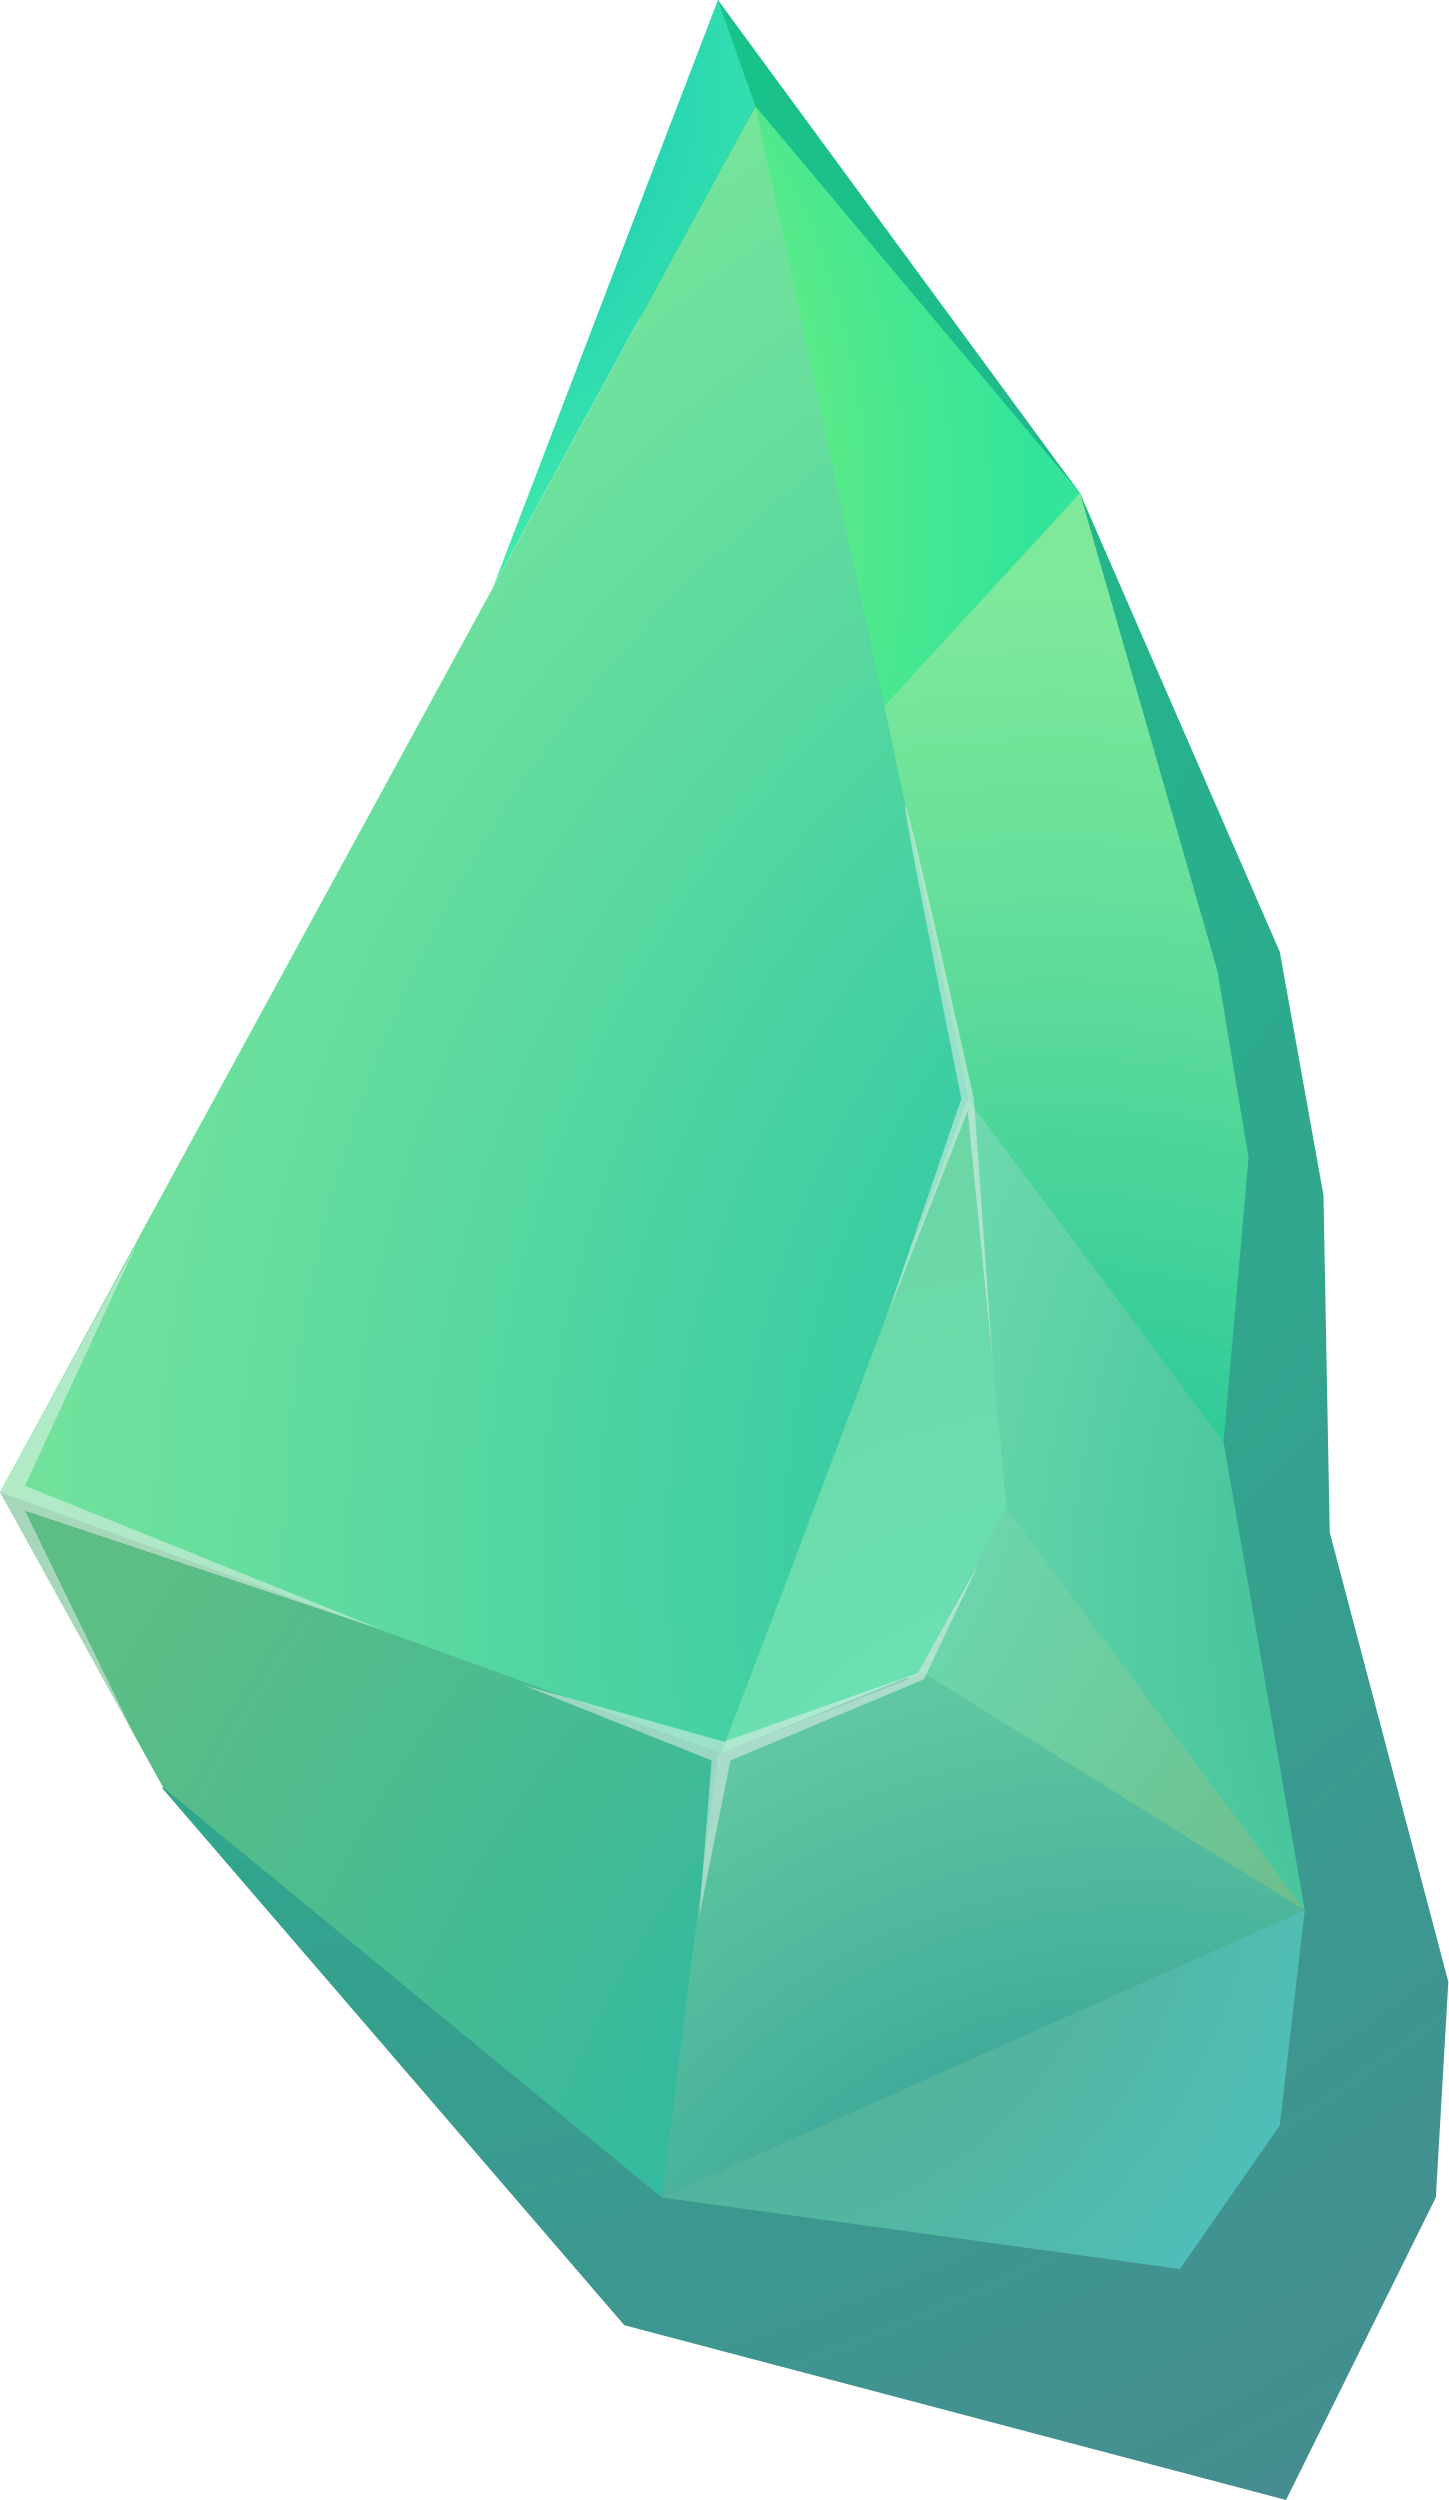
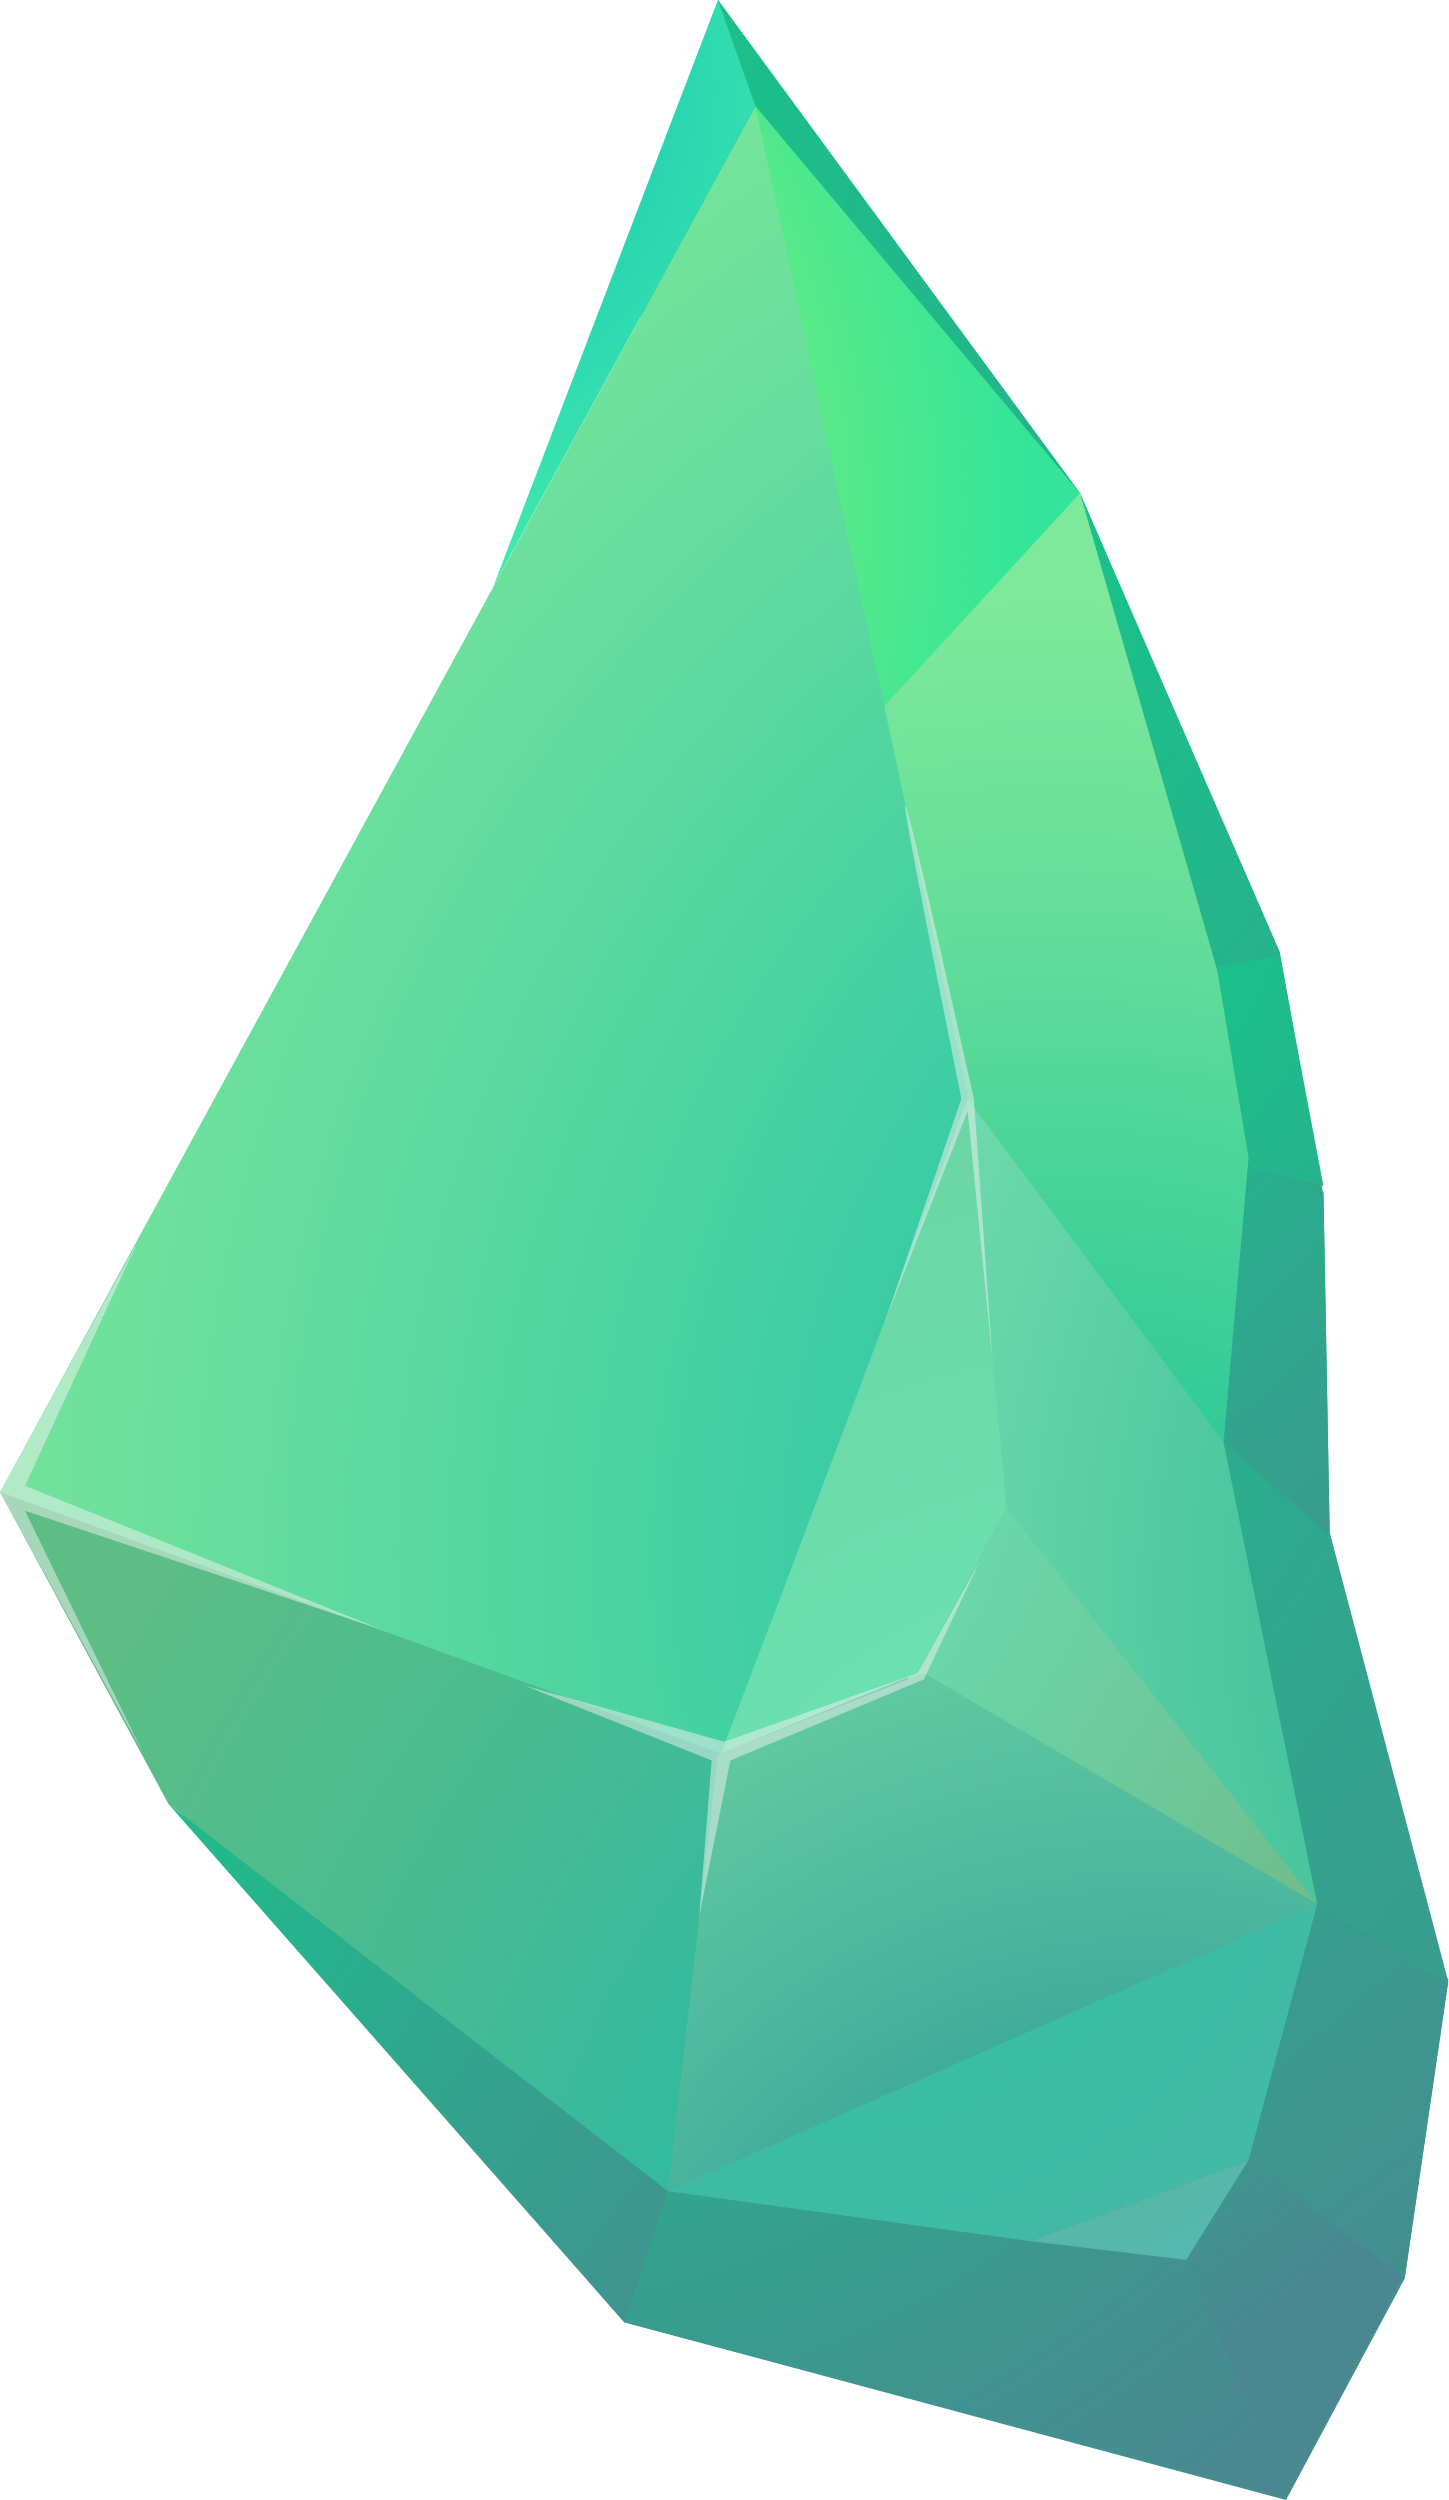
- <svg xmlns="http://www.w3.org/2000/svg" id="scroll" viewBox="0 0 232 400.462">
+ <svg xmlns="http://www.w3.org/2000/svg" xmlns:xlink="http://www.w3.org/1999/xlink" id="scroll" viewBox="0 0 232 400.462">
  <defs>
    <radialGradient id="radial-gradient" cx="1.545" cy="20.289" r="469.811" gradientUnits="userSpaceOnUse">
      <stop offset="0" stop-color="#07d887" />
      <stop offset="0.648" stop-color="#35a08e" />
      <stop offset="1" stop-color="#4a8791" />
    </radialGradient>
-     <radialGradient id="radial-gradient-2" cx="18.784" cy="77.445" r="148.958" gradientTransform="translate(-5.7546 5.6158) rotate(-1.8969)" gradientUnits="userSpaceOnUse">
+     <radialGradient id="radial-gradient-2" cx="-31.532" cy="257.002" r="215.544" xlink:href="#radial-gradient" />
+     <radialGradient id="radial-gradient-3" cx="73.286" cy="232.604" r="205.528" xlink:href="#radial-gradient" />
+     <radialGradient id="radial-gradient-4" cx="137.5" cy="273.712" r="118.156" xlink:href="#radial-gradient" />
+     <radialGradient id="radial-gradient-5" cx="79.054" cy="163.156" r="278.235" xlink:href="#radial-gradient" />
+     <radialGradient id="radial-gradient-6" cx="31.98" cy="144.007" r="373.006" xlink:href="#radial-gradient" />
+     <radialGradient id="radial-gradient-7" cx="118.546" cy="126.005" r="214.864" xlink:href="#radial-gradient" />
+     <radialGradient id="radial-gradient-8" cx="146.868" cy="134.231" r="197.459" xlink:href="#radial-gradient" />
+     <radialGradient id="radial-gradient-9" cx="82.399" cy="40.447" r="386.394" xlink:href="#radial-gradient" />
+     <radialGradient id="radial-gradient-10" cx="-49.215" cy="-40.075" r="580.564" xlink:href="#radial-gradient" />
+     <radialGradient id="radial-gradient-11" cx="18.784" cy="77.445" r="148.958" gradientTransform="translate(-5.7546 5.6158) rotate(-1.8969)" gradientUnits="userSpaceOnUse">
      <stop offset="0" stop-color="#ffff40" />
      <stop offset="0.038" stop-color="#f6fe44" />
      <stop offset="0.515" stop-color="#8ff171" />
      <stop offset="0.845" stop-color="#4de88e" />
      <stop offset="1" stop-color="#34e599" />
    </radialGradient>
-     <radialGradient id="radial-gradient-3" cx="169.022" cy="298.119" r="203.986" gradientUnits="userSpaceOnUse">
+     <radialGradient id="radial-gradient-12" cx="169.022" cy="298.119" r="203.986" gradientUnits="userSpaceOnUse">
      <stop offset="0" stop-color="#00b897" />
      <stop offset="0.266" stop-color="#25c698" />
      <stop offset="0.765" stop-color="#66df9a" />
      <stop offset="1" stop-color="#7fe99b" />
    </radialGradient>
-     <radialGradient id="radial-gradient-4" cx="262.644" cy="252.322" r="300.504" gradientTransform="translate(-5.7546 5.6158) rotate(-1.8969)" gradientUnits="userSpaceOnUse">
+     <radialGradient id="radial-gradient-13" cx="262.644" cy="252.322" r="300.504" gradientTransform="translate(-5.7546 5.6158) rotate(-1.8969)" gradientUnits="userSpaceOnUse">
      <stop offset="0" stop-color="#00b5af" />
      <stop offset="0.271" stop-color="#26c4a8" />
      <stop offset="0.766" stop-color="#67de9d" />
      <stop offset="1" stop-color="#80e899" />
    </radialGradient>
-     <radialGradient id="radial-gradient-5" cx="222.653" cy="390.802" r="244.203" gradientTransform="translate(-5.7546 5.6158) rotate(-1.8969)" gradientUnits="userSpaceOnUse">
+     <radialGradient id="radial-gradient-14" cx="222.653" cy="389.496" r="243.959" gradientTransform="translate(-5.7546 5.6158) rotate(-1.8969)" gradientUnits="userSpaceOnUse">
      <stop offset="0" stop-color="#00b5be" />
      <stop offset="0.019" stop-color="#02b5bd" />
      <stop offset="0.686" stop-color="#43bb95" />
      <stop offset="1" stop-color="#5cbd85" />
    </radialGradient>
-     <radialGradient id="radial-gradient-6" cx="103.704" cy="230.015" r="156.659" gradientUnits="userSpaceOnUse">
+     <radialGradient id="radial-gradient-15" cx="102.433" cy="230.167" r="159.083" gradientUnits="userSpaceOnUse">
      <stop offset="0" stop-color="#6ae8c4" />
      <stop offset="1" stop-color="#6fb57f" />
    </radialGradient>
-     <radialGradient id="radial-gradient-7" cx="174.897" cy="402.839" r="162.128" gradientTransform="translate(-5.7546 5.6158) rotate(-1.8969)" gradientUnits="userSpaceOnUse">
+     <radialGradient id="radial-gradient-16" cx="176.644" cy="401.253" r="161.066" gradientTransform="translate(-5.7546 5.6158) rotate(-1.8969)" gradientUnits="userSpaceOnUse">
      <stop offset="0" stop-color="#168492" />
      <stop offset="0.663" stop-color="#52bb9e" />
      <stop offset="1" stop-color="#6bd2a3" />
    </radialGradient>
-     <radialGradient id="radial-gradient-8" cx="114.804" cy="292.872" r="104.352" gradientUnits="userSpaceOnUse">
-       <stop offset="0" stop-color="#53af90" />
-       <stop offset="0.303" stop-color="#53b194" />
-       <stop offset="0.611" stop-color="#52b5a0" />
-       <stop offset="0.92" stop-color="#50bdb4" />
-       <stop offset="1" stop-color="#50bfbb" />
+     <radialGradient id="radial-gradient-17" cx="129.879" cy="274.557" r="129.715" gradientUnits="userSpaceOnUse">
+       <stop offset="0" stop-color="#2cc29a" />
+       <stop offset="0.354" stop-color="#37bea1" />
+       <stop offset="1" stop-color="#48b7ac" />
    </radialGradient>
-     <radialGradient id="radial-gradient-9" cx="312.25" cy="257.196" r="205.293" gradientUnits="userSpaceOnUse">
+     <radialGradient id="radial-gradient-18" cx="318.004" cy="256.572" r="211.135" gradientUnits="userSpaceOnUse">
      <stop offset="0" stop-color="#00a07f" />
      <stop offset="0.255" stop-color="#23b28e" />
      <stop offset="0.761" stop-color="#64d4a9" />
      <stop offset="1" stop-color="#7de1b4" />
    </radialGradient>
-     <radialGradient id="radial-gradient-10" cx="174.033" cy="316.473" r="373.233" gradientUnits="userSpaceOnUse">
+     <radialGradient id="radial-gradient-19" cx="174.033" cy="316.473" r="373.233" gradientUnits="userSpaceOnUse">
      <stop offset="0" stop-color="#6ae8ba" />
      <stop offset="1" stop-color="#6fb57f" />
    </radialGradient>
-     <radialGradient id="radial-gradient-11" cx="66.725" cy="10.316" r="82.043" gradientTransform="translate(-5.7546 5.6158) rotate(-1.8969)" gradientUnits="userSpaceOnUse">
+     <radialGradient id="radial-gradient-20" cx="66.725" cy="10.316" r="82.043" gradientTransform="translate(-5.7546 5.6158) rotate(-1.8969)" gradientUnits="userSpaceOnUse">
      <stop offset="0" stop-color="#00b5bb" />
      <stop offset="0.583" stop-color="#2ad7b1" />
      <stop offset="1" stop-color="#43ebab" />
    </radialGradient>
+     <radialGradient id="radial-gradient-21" cx="174.227" cy="330.601" r="50.652" gradientUnits="userSpaceOnUse">
+       <stop offset="0" stop-color="#5ab48b" />
+       <stop offset="1" stop-color="#54bac4" />
+     </radialGradient>
  </defs>
  <g id="left">
    <g id="inner">
-       <path d="M115,0l58,79q16,36.731,32,73.462,3.5,19.5,7,39,.5,27,1,54,9.5,36,19,72Q231,334.731,230,352l-24,48.462-106-28q-37-43-74-86l32-54Z" style="fill:url(#radial-gradient)" />
+       <path d="M115,0l58,79q16,36.731,32,73.462,3.5,19.5,7,39,.5,27,1,54,9.5,36,19,72Q228.5,341.231,225,365l-19,35.462L100,372,26,287l32-54.538Z" style="fill:url(#radial-gradient)" />
+       <g id="shapes">
+         <path d="M100,372q3.5-10.5,7-21L27,289Z" style="fill:url(#radial-gradient-2)" />
+         <path d="M107,351l83,11q8,19,16,38L100,372Q103.5,361.5,107,351Z" style="fill:url(#radial-gradient-3)" />
+         <path d="M200,346l25,18-19,36q-8-19-16-38Z" style="fill:url(#radial-gradient-4)" />
+         <path d="M211,305l21,12q-3.5,24-7,48l-25-19Z" style="fill:url(#radial-gradient-5)" />
+         <path d="M196,231l17,15q9.5,36,19,72l-21-13Z" style="fill:url(#radial-gradient-6)" />
+         <path d="M200,186l12,5q.5,27.5,1,55l-17-16Q198,208,200,186Z" style="fill:url(#radial-gradient-7)" />
+         <path d="M195,155l10-2q3.5,18.5,7,37l-12-3Q197.5,171,195,155Z" style="fill:url(#radial-gradient-8)" />
+         <path d="M173,79l32,74-10,2Z" style="fill:url(#radial-gradient-9)" />
+         <path d="M115,0l6,17,52,62Z" style="fill:url(#radial-gradient-10)" />
+       </g>
    </g>
    <g id="_Layer_" data-name="&lt;Layer&gt;">
-       <path d="M121,17q.5,10.5,1,21,8.5,40,17,80l32-30q1-4.5,2-9Z" style="fill:url(#radial-gradient-2)" />
-       <path d="M173,79q11,38.231,22,76.462,2.5,15,5,30Q198,208.231,196,231l-3-2-39-52-14.299-61.764Z" style="fill:url(#radial-gradient-3)" />
-       <path d="M156,180q-8.244,22.3-17,45-11.399,29.537-23,58L7,243l-7-4L121,17Q138.5,98.5,156,180Z" style="fill:url(#radial-gradient-4)" />
-       <path d="M26.132,286.325,0,239l115.5,41.863L116,286l-9,64-1,2Z" style="fill:url(#radial-gradient-5)" />
-       <path d="M144.603,268.393,161,240l48,66Z" style="fill:url(#radial-gradient-6)" />
-       <path d="M115,281l-9,71,16-6,81-35,6-5-61-38Z" style="fill:url(#radial-gradient-7)" />
-       <path d="M209,306,106,352l83,11.461,16-23Q207,323.231,209,306Z" style="fill:url(#radial-gradient-8)" />
-       <path d="M160,240l-6-58q.5-3,1-6l41,55q6.5,37.5,13,75Z" style="fill:url(#radial-gradient-9)" />
-       <path d="M155,176q-9.33,25.109-18.769,50.182Q125.928,253.55,115.5,280.863L147,268l14.217-26.672Z" style="fill:url(#radial-gradient-10)" />
-       <path d="M79,94l42-77L115,0Z" style="fill:url(#radial-gradient-11)" />
+       <path d="M121,17q.5,10.5,1,21,8.5,40,17,80l32-30q1-4.5,2-9Z" style="fill:url(#radial-gradient-11)" />
+       <path d="M173,79q11,38.231,22,76.462,2.5,15,5,30Q198,208.231,196,231l-3-2-39-52-14.299-61.764Z" style="fill:url(#radial-gradient-12)" />
+       <path d="M156,180q-8.244,22.3-17,45-11.399,29.537-23,58L7,243l-7-4L121,17Q138.5,98.5,156,180Z" style="fill:url(#radial-gradient-13)" />
+       <path d="M27,289,0,239l115.5,41.863L116,286l-6,58-3,7Z" style="fill:url(#radial-gradient-14)" />
+       <path d="M144.603,268.393,161,240l50,65Z" style="fill:url(#radial-gradient-15)" />
+       <path d="M115,281q-4,35-8,70l15-5,81-35,8-6-63-37Z" style="fill:url(#radial-gradient-16)" />
+       <path d="M211,305,107,351l58,8,35-13Z" style="fill:url(#radial-gradient-17)" />
+       <path d="M160,240l-6-58q.5-3,1-6l41,55,15,74Z" style="fill:url(#radial-gradient-18)" />
+       <path d="M155,176q-9.33,25.109-18.769,50.182Q125.928,253.55,115.5,280.863L147,268l14.217-26.672Z" style="fill:url(#radial-gradient-19)" />
+       <path d="M79,94l42-77L115,0Z" style="fill:url(#radial-gradient-20)" />
+       <path d="M165,359l35-13-10,16Z" style="fill:url(#radial-gradient-21)" />
    </g>
    <g id="highlights_copy_3" data-name="highlights copy 3" style="opacity:0.5">
      <path d="M156,176l3,42q-2-20-4-40l-13,33,12-35q-9.476-46.894-9-47Q145.479,128.898,156,176Z" style="fill:#f2f2f2" />
      <path d="M116,279l-32-9,30,12q-1,12.5-2,25,2.5-12.5,5-25l31-13,9-19-10,18Z" style="fill:#f2f2f2" />
      <path d="M22,199,4,238l57,23L4,242l19,39L0,239Z" style="fill:#f2f2f2" />
    </g>
  </g>
</svg>
